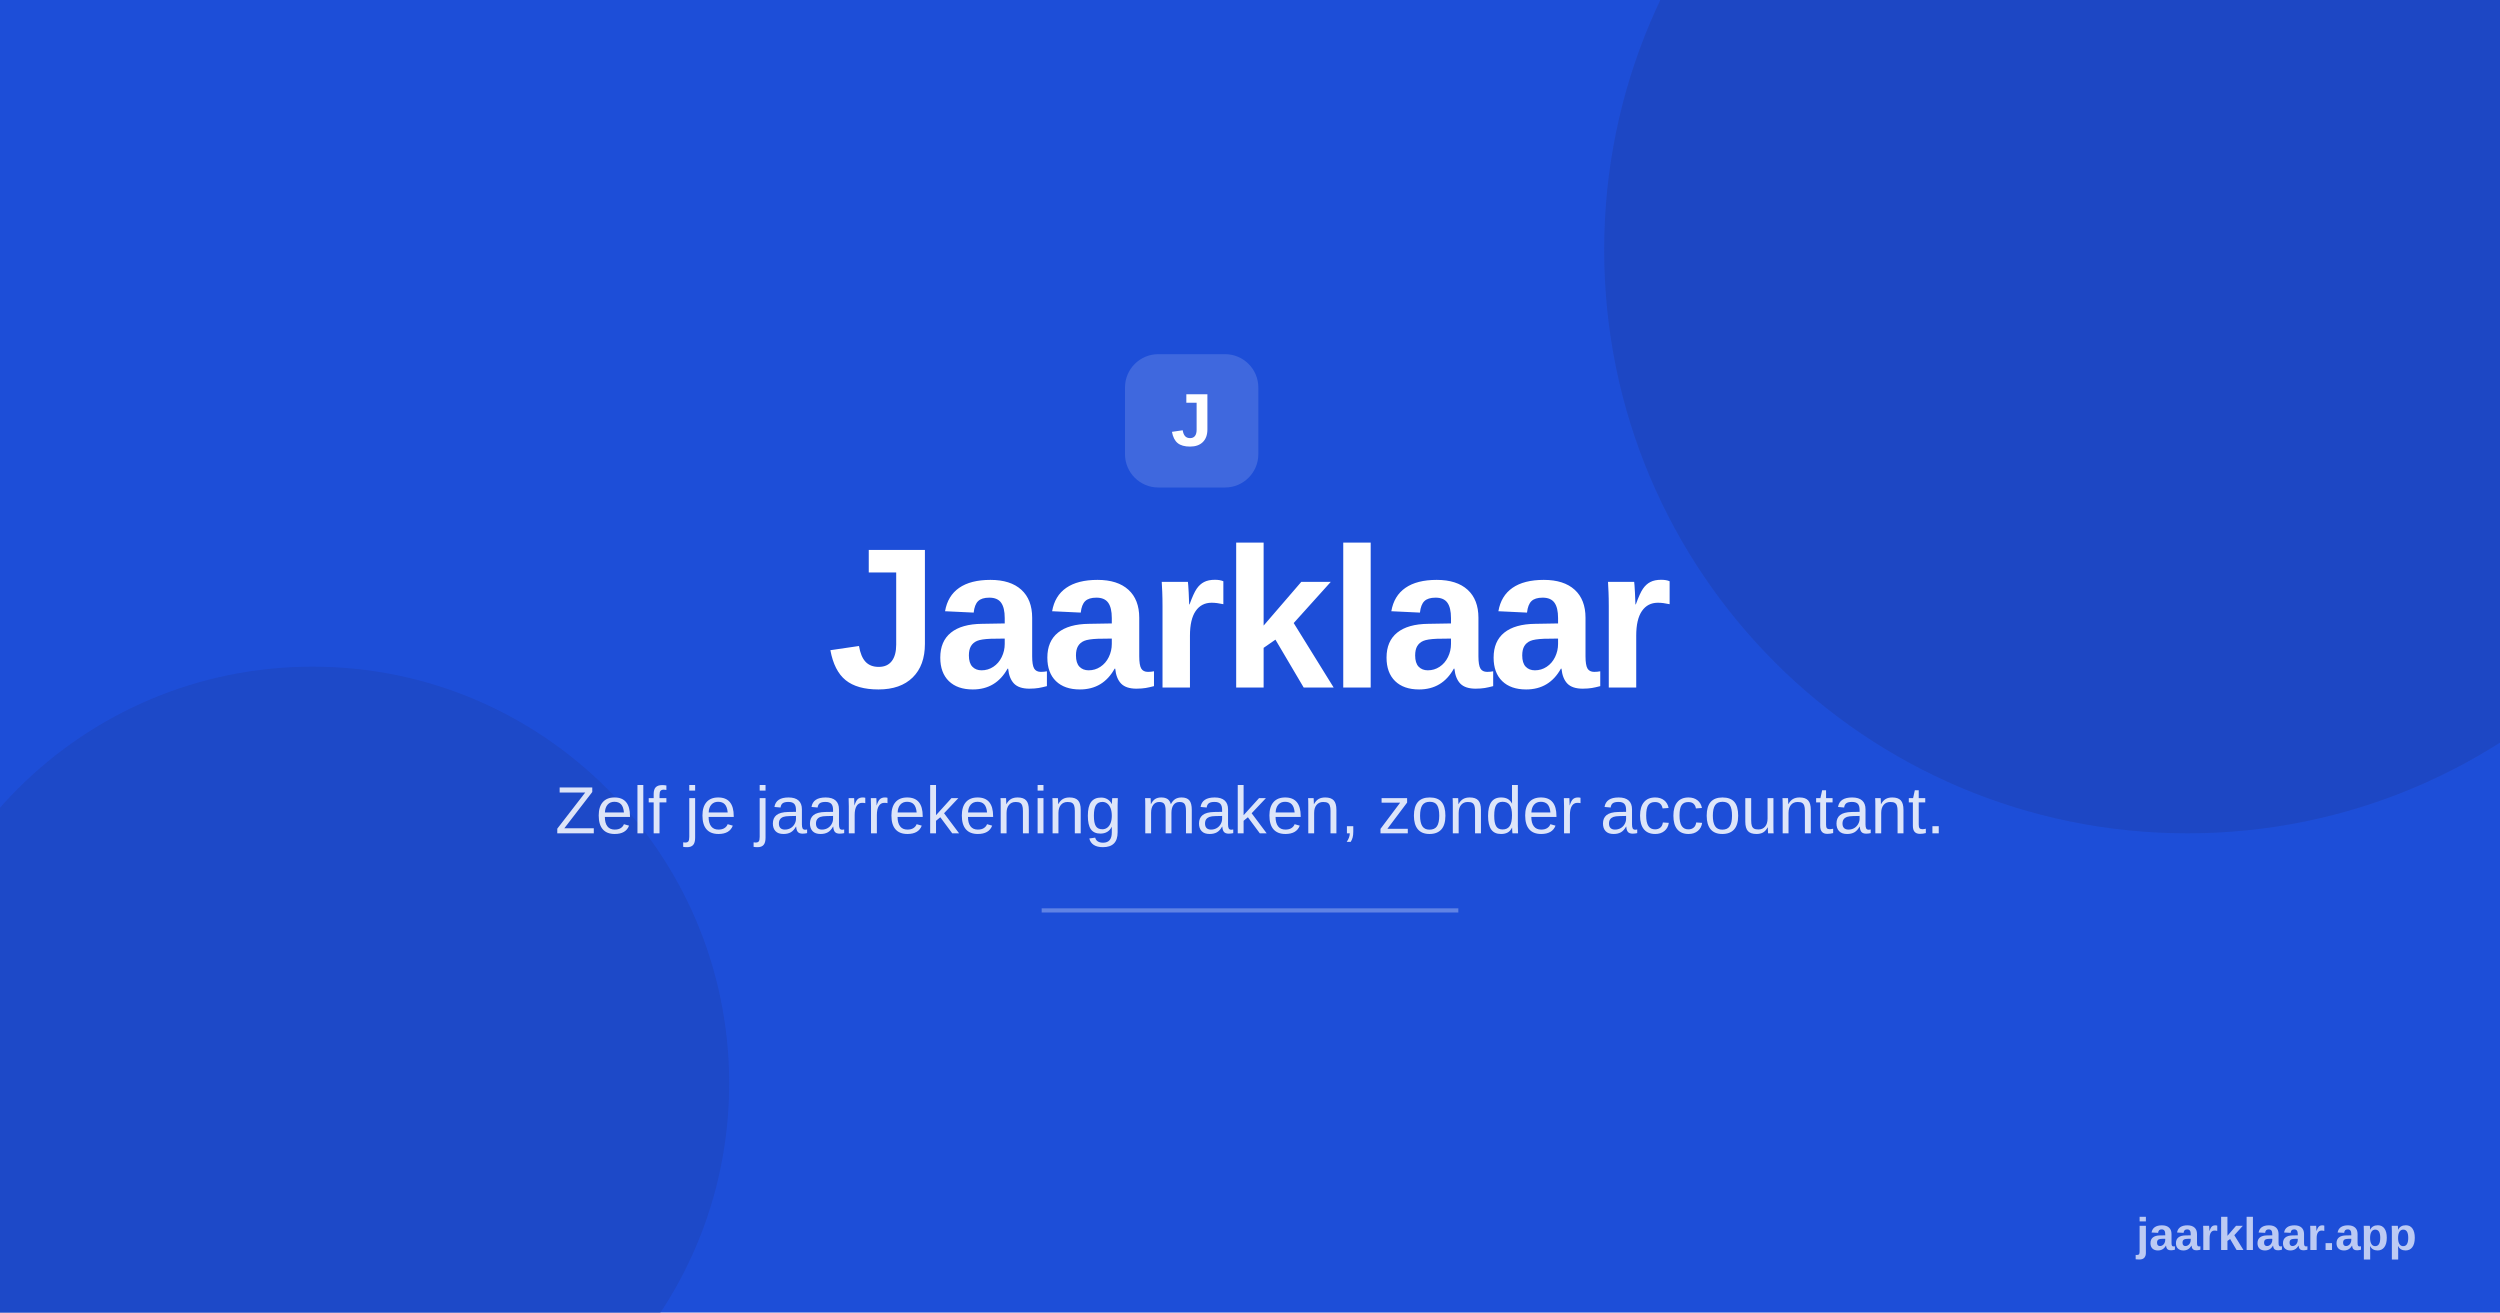
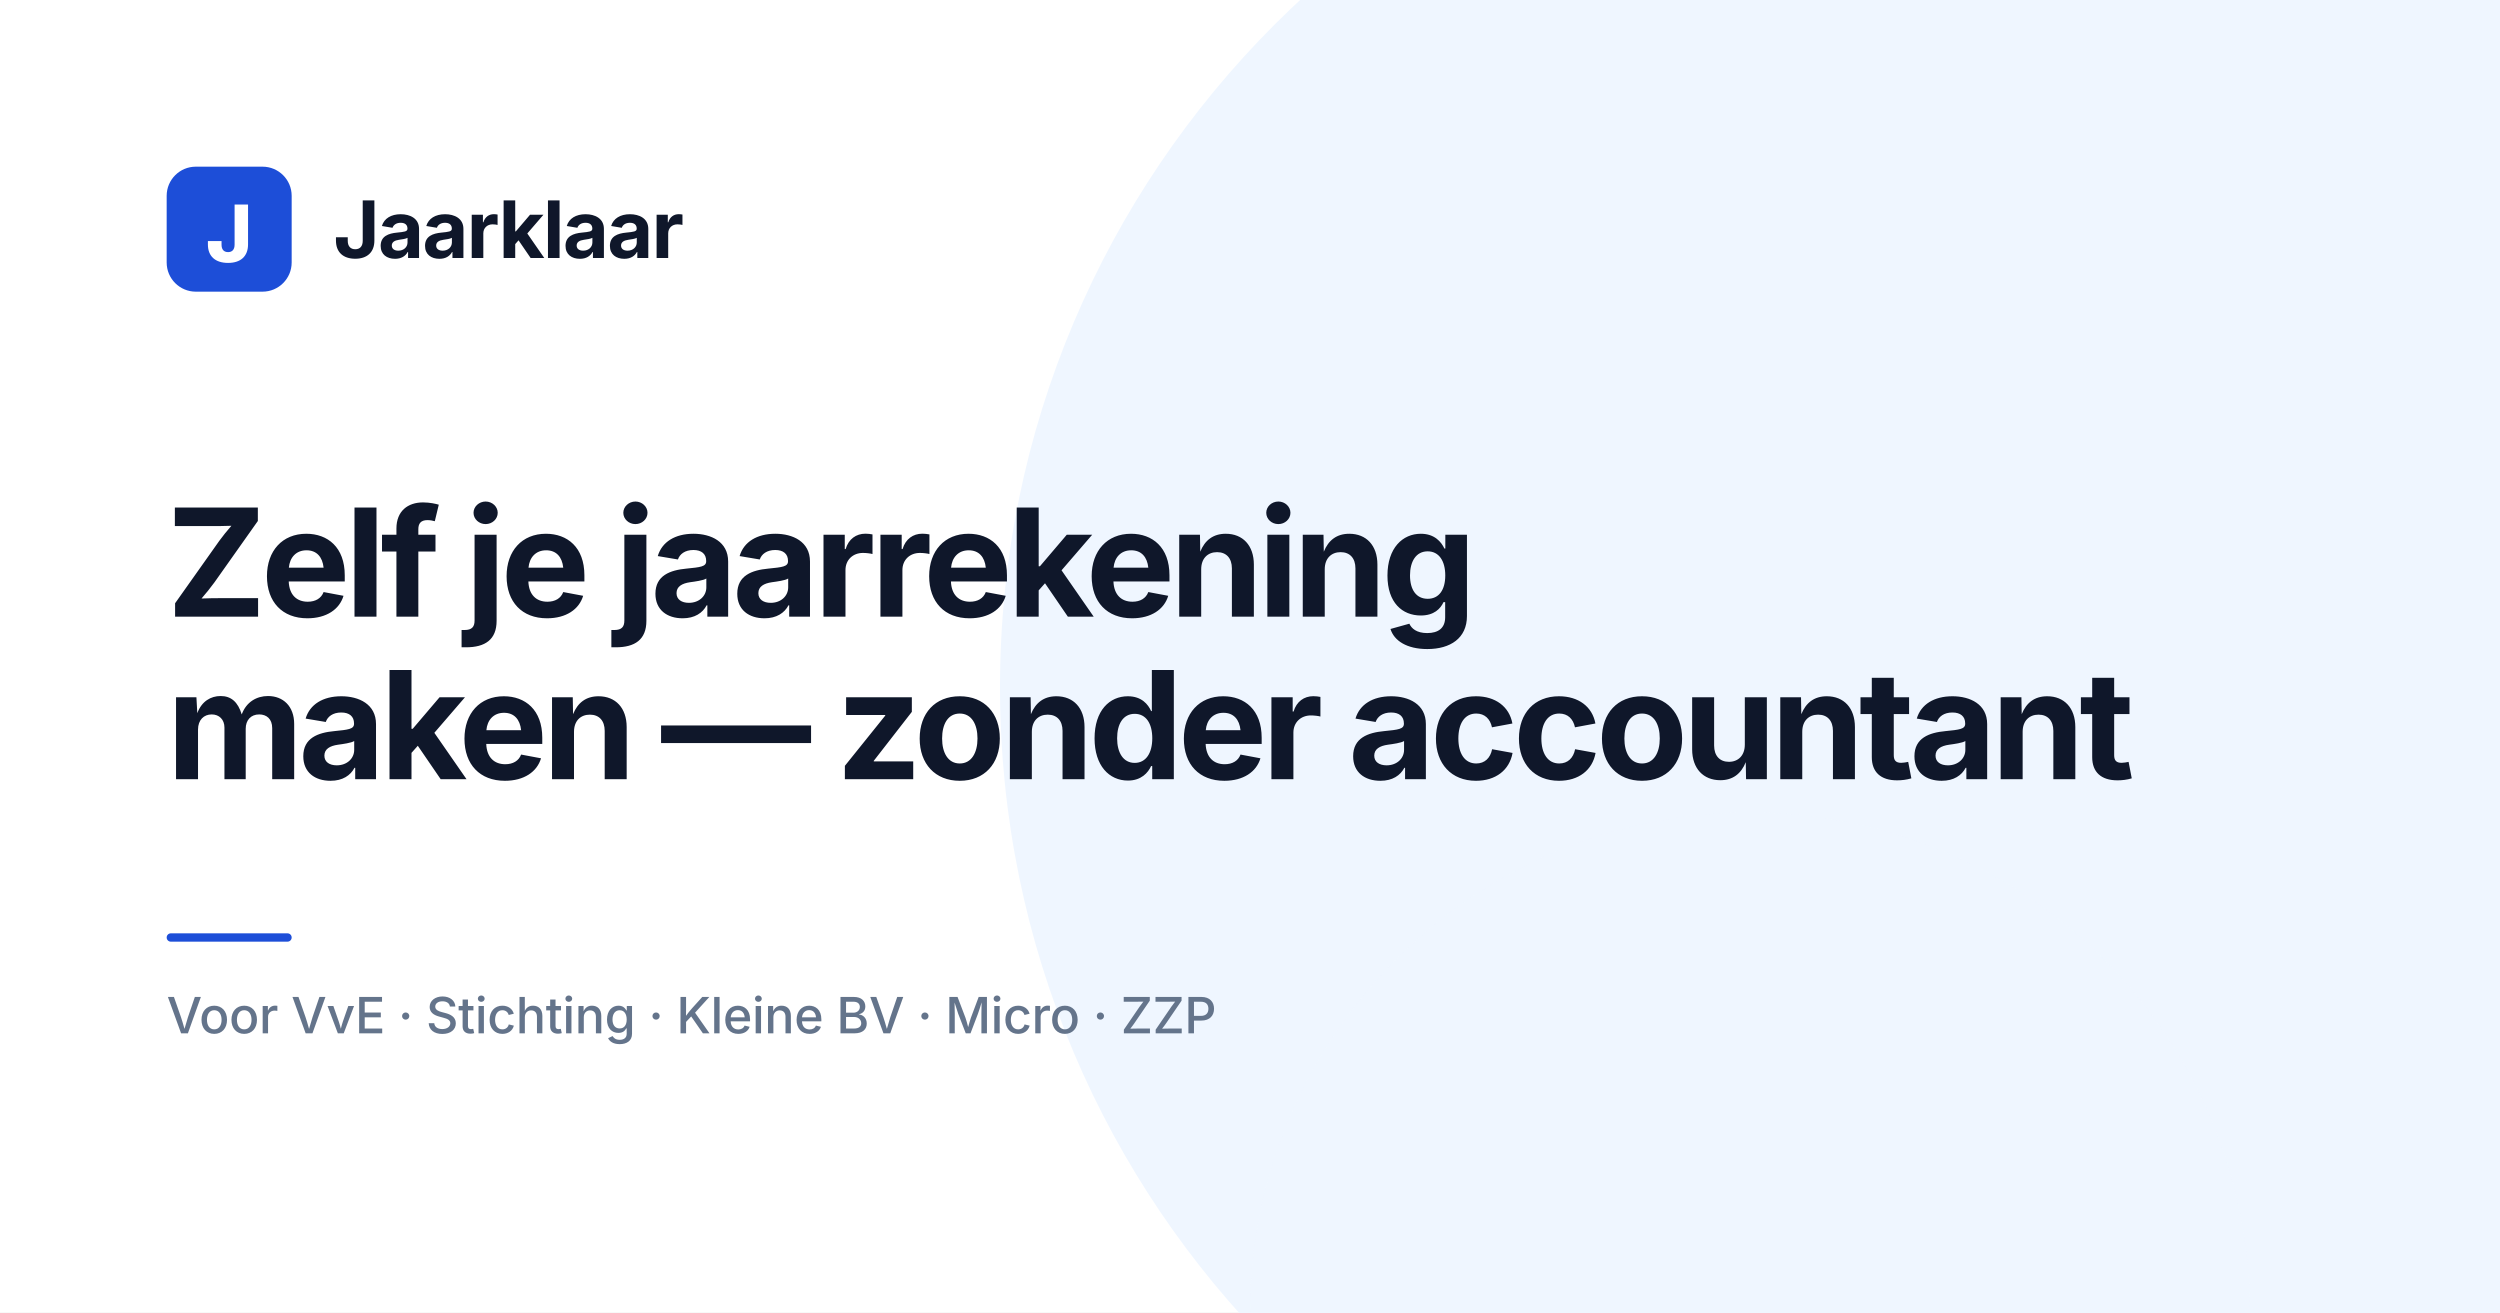
- <svg xmlns="http://www.w3.org/2000/svg" width="1200" height="630" viewBox="0 0 1200 630">
-   <rect width="1200" height="630" fill="#1D4ED8" />
-   <circle cx="1050" cy="120" r="280" fill="#1e40af" opacity="0.5" />
-   <circle cx="150" cy="520" r="200" fill="#1e40af" opacity="0.4" />
-   <rect x="540" y="170" width="64" height="64" rx="16" fill="white" opacity="0.15" />
-   <text x="572" y="214" font-family="Arial, sans-serif" font-size="36" font-weight="800" text-anchor="middle" fill="white">J</text>
-   <text x="600" y="330" font-family="Arial, sans-serif" font-size="96" font-weight="800" text-anchor="middle" fill="white" letter-spacing="-2">Jaarklaar</text>
-   <text x="600" y="400" font-family="Arial, sans-serif" font-size="32" font-weight="400" text-anchor="middle" fill="white" opacity="0.85">Zelf je jaarrekening maken, zonder accountant.</text>
-   <rect x="500" y="436" width="200" height="2" fill="white" opacity="0.3" />
-   <text x="1160" y="600" font-family="Arial, sans-serif" font-size="22" font-weight="600" text-anchor="end" fill="white" opacity="0.7">jaarklaar.app</text>
+ <svg xmlns="http://www.w3.org/2000/svg" viewBox="0 0 1200 630" width="1200" height="630">
+   <rect width="1200" height="630" fill="#FFFFFF" />
+   <circle cx="930" cy="330" r="450" fill="#EFF6FF" />
+   <circle cx="840" cy="630" r="240" fill="#EFF6FF" opacity="0.7" />
+   <rect x="80" y="80" width="60" height="60" rx="14" fill="#1D4ED8" />
+   <text x="110" y="112" text-anchor="middle" dominant-baseline="central" fill="#FFFFFF" font-family="Inter, system-ui, -apple-system, sans-serif" font-size="38" font-weight="800" letter-spacing="-1.5">J</text>
+   <text x="160" y="110" dominant-baseline="central" fill="#0F172A" font-family="Inter, system-ui, -apple-system, sans-serif" font-size="38" font-weight="700" letter-spacing="-0.76">Jaarklaar</text>
+   <text x="80" y="296" fill="#0F172A" font-family="Inter, system-ui, -apple-system, sans-serif" font-size="72" font-weight="700" letter-spacing="-2.52">Zelf je jaarrekening</text>
+   <text x="80" y="374" fill="#0F172A" font-family="Inter, system-ui, -apple-system, sans-serif" font-size="72" font-weight="700" letter-spacing="-2.52">maken — zonder accountant</text>
+   <rect x="80" y="448" width="60" height="4" rx="2" fill="#1D4ED8" />
+   <text x="80" y="496" fill="#64748B" font-family="Inter, system-ui, -apple-system, sans-serif" font-size="24" font-weight="500" letter-spacing="-0.12">Voor VvE · Stichting · Kleine BV · Micro · ZZP</text>
</svg>
